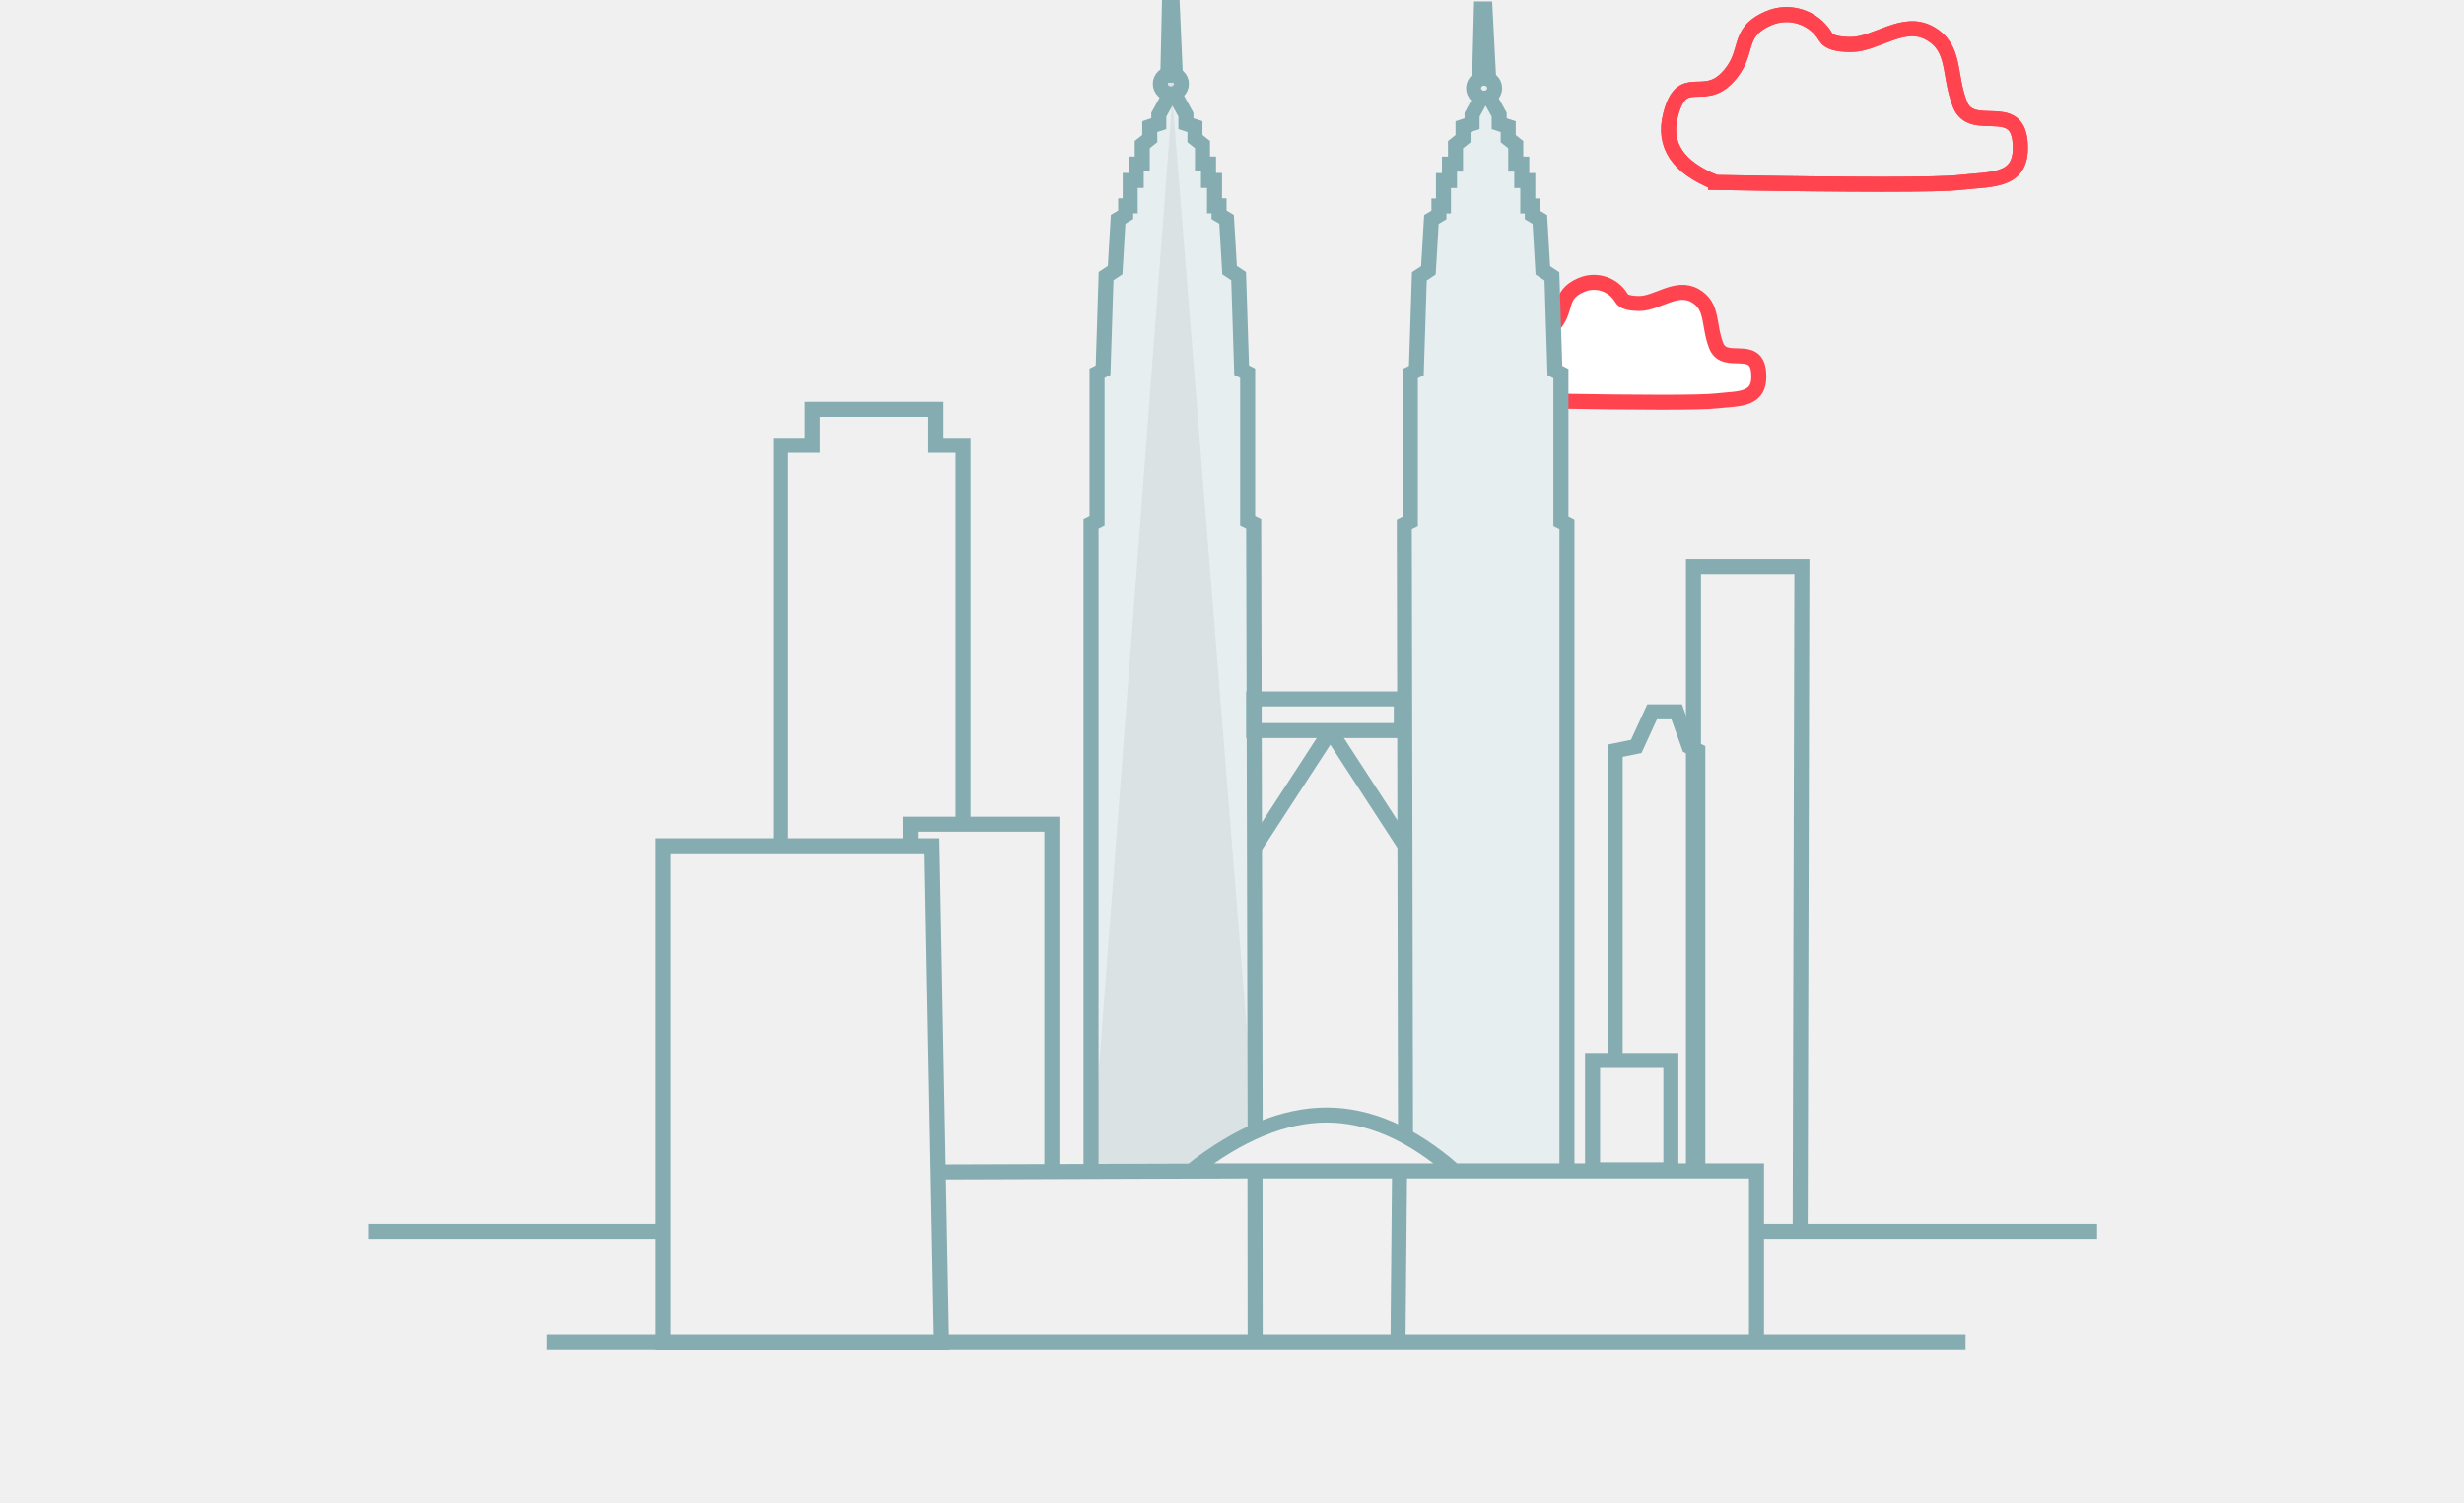
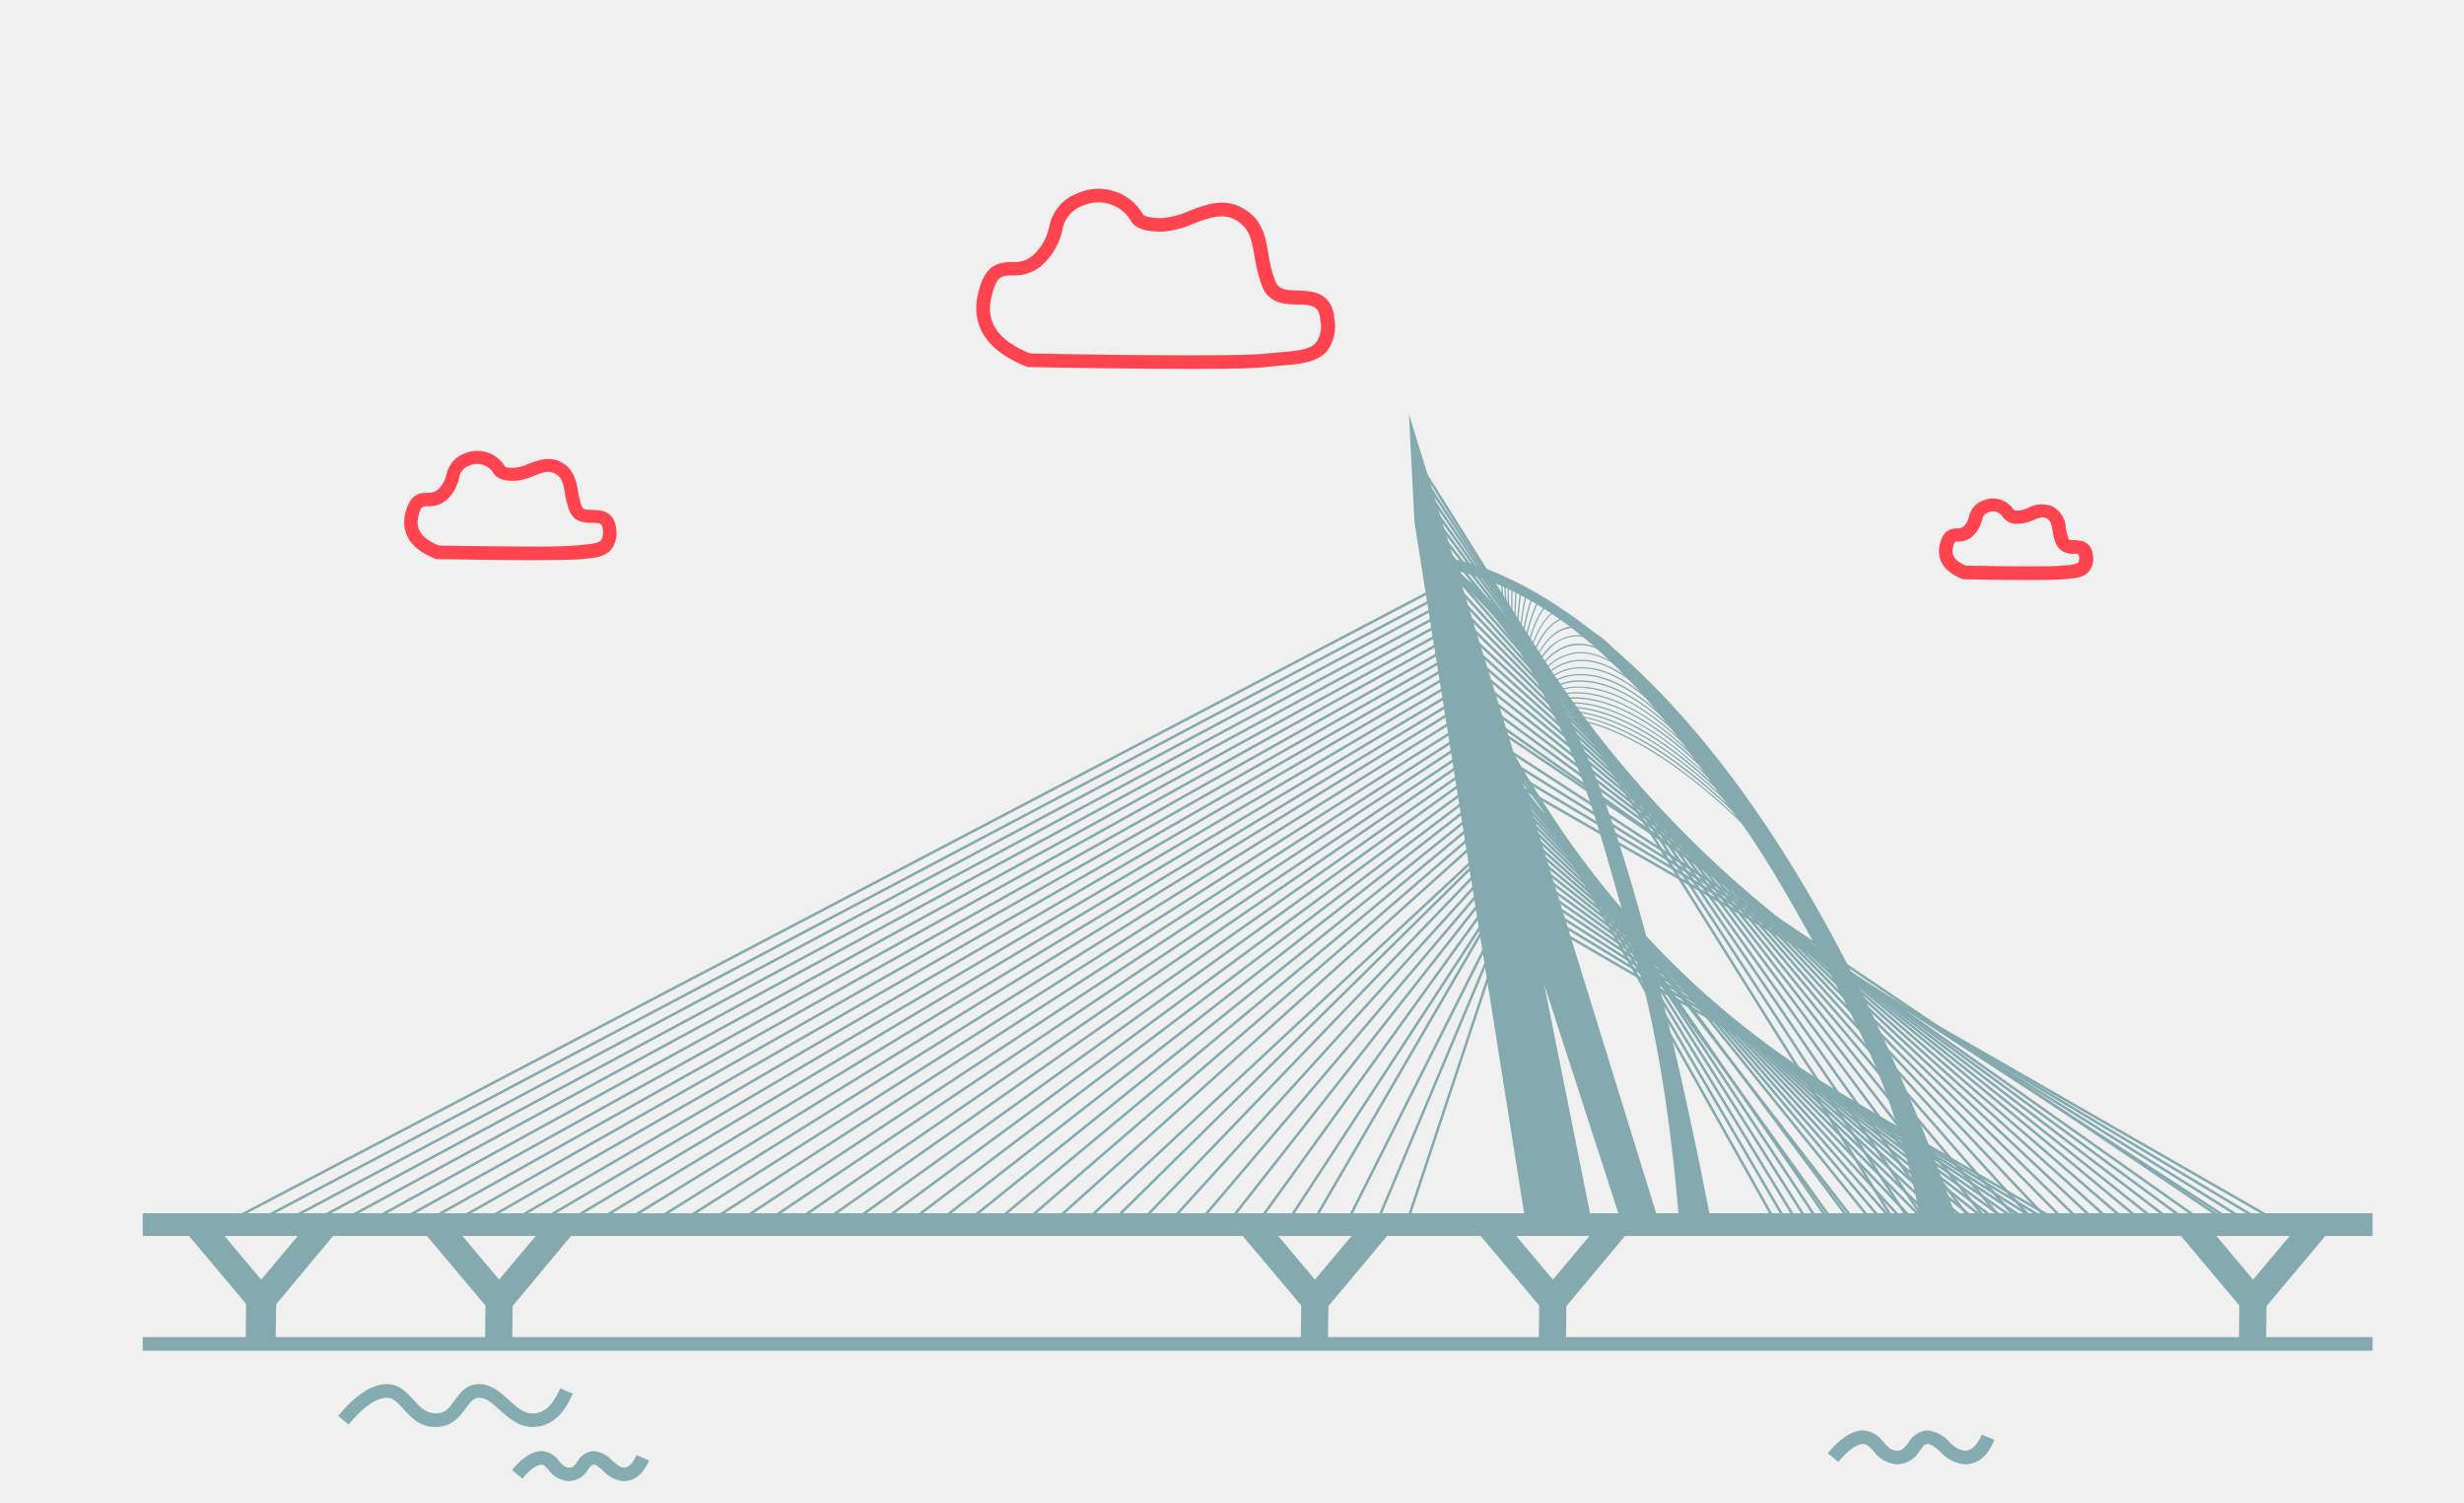
<svg xmlns="http://www.w3.org/2000/svg" width="328" height="200" viewBox="0 0 328 200" aria-labelledby="kuala-lampur-icon-title">
  <g fill="none" fill-rule="evenodd">
-     <path fill="#FFF" stroke="#FF444F" stroke-width="2" d="M205.517 53.378c13.197.234 20.843.234 22.936 0 3.14-.35 5.999 0 5.646-3.858-.353-3.858-4.548-.67-5.646-3.507-1.098-2.838-.353-5.262-2.823-6.665-2.47-1.403-5.024 1.053-7.41 1.053-1.302 0-2.09-.235-2.364-.705a4.258 4.258 0 0 0-5.4-1.75c-3.175 1.402-1.597 3.257-3.88 5.611-2.285 2.355-4.235-.701-5.294 3.508-.706 2.806.706 4.91 4.235 6.313z" />
-     <path stroke="#FF444F" stroke-width="2" d="M228.375 24.29c18.713.33 29.554.33 32.522 0 4.452-.498 8.506 0 8.006-5.461-.5-5.46-6.449-.948-8.006-4.964-1.557-4.016-.5-7.446-4.003-9.432-3.502-1.985-7.123 1.49-10.507 1.49-1.845 0-2.962-.333-3.351-.997a6.045 6.045 0 0 0-7.657-2.478c-4.503 1.985-2.265 4.61-5.503 7.942-3.239 3.332-6.005-.993-7.506 4.964-1 3.971 1.001 6.95 6.005 8.935z" />
-     <g transform="translate(49 1)">
-       <path fill="#85ACB0" fill-opacity=".2" d="M137.095 149.913l7.405 4.912 14.649-.088V68.852h-5.413l-5.013-59.457c-1.993-2.012-3.914 8.544-5.761 31.67-1.848 23.126-3.67 59.409-5.466 108.848h-.4zM118.12 149.913l-7.405 4.912-14.648-.088V68.852h5.413l5.012-59.457c1.994-2.012 3.914 8.544 5.762 31.67 1.848 23.126 3.67 59.409 5.465 108.848h.401z" />
-       <path fill="#E7EEEF" d="M137.095 149.913l7.405 4.912 14.649-.088V68.852h-5.413l-5.013-59.457c-1.993-2.012-3.914 8.544-5.761 31.67-1.848 23.126-3.67 59.409-5.466 108.848h-.4z" />
-       <g fill="#E7EEEF" stroke="#85ACB0" stroke-width="2">
-         <path d="M138.096 149.913l-.16-81.061.801-.399v-19.72l.802-.399.401-12.55 1.203-.796.401-6.773 1.003-.598v-1.195h.601v-3.386h.802v-2.191h.802v-2.59l1.003-.797v-1.593l1.202-.399v-1.195l1.203-2.191h.602M159.588 154.737V68.852l-.802-.399v-19.72l-.802-.399-.4-12.55-1.204-.796-.4-6.773-1.003-.598v-1.195h-.602v-3.386h-.801v-2.191h-.802v-2.59l-1.003-.797v-1.593l-1.203-.399v-1.195l-1.203-2.191h-.601M96.234 155.12V68.78l.802-.398V48.685l.802-.398.401-12.533 1.203-.796.4-6.764 1.003-.597v-1.193h.602v-3.382h.802v-2.189h.802v-2.586l1.002-.796V15.86l1.203-.398v-1.194l1.203-2.188h.601" />
-         <path d="M118.082 149.913l-.195-81.134-.802-.398V48.685l-.802-.398-.401-12.533-1.203-.796-.401-6.764-1.002-.597v-1.193h-.602v-3.382h-.802v-2.189h-.802v-2.586l-1.002-.796V15.86l-1.203-.398v-1.194l-1.203-2.188h-.602" />
-       </g>
-       <ellipse cx="148.561" cy="10.738" stroke="#85ACB0" stroke-width="2" rx="1.403" ry="1.342" />
-       <path stroke="#85ACB0" stroke-width="2" d="M148.2.192h.482l.48 9.203h-1.202z" />
-       <ellipse cx="106.86" cy="10.162" stroke="#85ACB0" stroke-width="2" rx="1.403" ry="1.342" />
-       <path stroke="#85ACB0" stroke-width="2" d="M106.66 0h.4l.401 9.012h-1.002zM117.887 92.037h19.648v4.218h-19.648zM176.43 154.737v-80.34h14.434l-.232 88.423M162.996 154.737v-14.573h10.426v14.573z" />
-       <path stroke="#85ACB0" stroke-width="2" d="M166.002 139.589v-40.65l2.81-.575 2.108-4.602h3.28l1.639 4.602 1.17.575v55.798M91.021 154.737v-46.019H72.176v2.876" />
-       <path stroke="#85ACB0" stroke-width="2" d="M79.193 108.718V58.29h-3.61v-4.794h-16.44v4.794h-4.21v53.304M76.321 177.746l-1.258-66.152H39.296v66.152zM76.053 155.018l42.005-.14.024 22.834h19.013l.21-22.835h47.515v23.393M23.789 177.712h188.859M0 162.939h39.296M184.82 162.939h45.34M128.089 96.302l-10.007 15.388M128.089 96.302l10.007 15.388M109.576 154.877H144.6c-5.67-4.964-11.34-7.446-17.011-7.446-5.671 0-11.675 2.482-18.013 7.446z" />
-       <path stroke="#FF444F" stroke-width="2" d="M179.375 23.29c18.713.33 29.554.33 32.522 0 4.452-.498 8.506 0 8.006-5.461-.5-5.46-6.449-.948-8.006-4.964-1.557-4.016-.5-7.446-4.003-9.432-3.502-1.985-7.123 1.49-10.507 1.49-1.845 0-2.962-.333-3.351-.997a6.045 6.045 0 0 0-7.657-2.478c-4.503 1.985-2.265 4.61-5.503 7.942-3.239 3.332-6.005-.993-7.506 4.964-1 3.971 1.001 6.95 6.005 8.935z" />
-     </g>
+     <path fill="#FF444F" fill-rule="nonzero" d="M158.692 49.11c-5.303 0-12.525-.08-21.72-.243h-.171l-.154-.064c-6.688-2.651-7.185-6.805-6.425-9.819.905-3.728 2.516-4.054 4.47-4.1a3.783 3.783 0 0 0 3.113-1.176 7.24 7.24 0 0 0 1.856-3.475 5.919 5.919 0 0 1 3.828-4.525 6.814 6.814 0 0 1 8.642 2.797c0 .054.38.533 2.507.533a10.742 10.742 0 0 0 3.62-.95c2.19-.841 4.679-1.81 7.158-.389 2.634 1.484 3.014 3.701 3.421 6.054.174 1.236.477 2.449.905 3.62.462 1.195 1.42 1.276 3.086 1.313 1.665.036 4.525.108 4.815 3.8a5.538 5.538 0 0 1-.969 4.227c-1.312 1.556-3.62 1.746-6.009 1.945-.543 0-1.104.09-1.665.154-1.584.217-4.95.299-10.308.299zm-21.556-2.053c18.1.325 28.75.325 31.593 0 .588-.073 1.167-.118 1.719-.163 2.118-.172 3.946-.326 4.778-1.313a3.882 3.882 0 0 0 .552-2.895c-.18-2-1.068-2.11-3.059-2.154-1.61 0-3.81-.09-4.733-2.47-.466-1.294-.8-2.631-.995-3.992-.371-2.163-.643-3.728-2.525-4.787-1.737-.996-3.62-.263-5.62.498-1.335.609-2.77.968-4.235 1.058-2.208 0-3.493-.452-4.063-1.43a5.023 5.023 0 0 0-6.335-2.054 4.172 4.172 0 0 0-2.815 3.358 8.977 8.977 0 0 1-2.29 4.226 5.62 5.62 0 0 1-4.37 1.728c-1.385 0-2.082.046-2.715 2.715-.923 3.412.778 5.937 5.113 7.675z" />
+     <path fill="#84AAAF" fill-rule="nonzero" d="M202.54 121.214l.173-.297 73.458 42.72-.172.297z" />
+     <path fill="#84AAAF" fill-rule="nonzero" d="M202.134 119.806l.179-.293 72.393 44.085-.179.294z" />
+     <path fill="#84AAAF" fill-rule="nonzero" d="M201.739 118.426l.185-.29 71.325 45.457-.185.29z" />
+     <path fill="#84AAAF" fill-rule="nonzero" d="M201.306 116.996l.19-.287 70.27 46.812-.19.286z" />
+     <path fill="#84AAAF" fill-rule="nonzero" d="M200.921 115.616l.197-.282 69.202 48.186-.196.282z" />
+     <path fill="#84AAAF" fill-rule="nonzero" d="M200.5 114.204l.202-.278 68.138 49.541-.202.279z" />
+     <path fill="#84AAAF" fill-rule="nonzero" d="M200.099 112.808l.208-.274 67.074 50.912-.208.274z" />
+     <path fill="#84AAAF" fill-rule="nonzero" d="M199.7 111.408l.213-.27 66.005 52.278-.214.27z" />
+     <path fill="#84AAAF" fill-rule="nonzero" d="M199.297 110.018l.22-.265 64.941 53.648-.219.266z" />
+     <path fill="#84AAAF" fill-rule="nonzero" d="M198.875 108.597l.224-.26 63.881 55.004-.224.26z" />
+     <path fill="#84AAAF" fill-rule="nonzero" d="M198.482 107.221l.23-.256 62.815 56.381-.23.256z" />
+     <path fill="#84AAAF" fill-rule="nonzero" d="M198.08 105.815l.235-.252 61.75 57.745-.235.251z" />
+     <path fill="#84AAAF" fill-rule="nonzero" d="M197.662 104.395l.24-.246 60.692 59.103-.24.246z" />
+     <path fill="#84AAAF" fill-rule="nonzero" d="M197.25 102.99l.245-.242 59.629 60.467-.245.242z" />
+     <path fill="#84AAAF" fill-rule="nonzero" d="M196.854 101.605l.25-.237 58.56 61.84-.249.237z" />
+     <path fill="#84AAAF" fill-rule="nonzero" d="M196.445 100.215l.255-.232 57.49 63.204-.254.231z" />
+     <path fill="#84AAAF" fill-rule="nonzero" d="M196.042 98.808l.26-.226 56.43 64.573-.26.226z" />
+     <path fill="#84AAAF" fill-rule="nonzero" d="M195.645 97.409l.264-.221 55.367 65.936-.264.222z" />
+     <path fill="#84AAAF" fill-rule="nonzero" d="M195.233 96.003l.268-.216 54.306 67.302-.268.216z" />
+     <path fill="#84AAAF" fill-rule="nonzero" d="M194.6 95.138l.27-.21 53.002 68.64-.272.21z" />
+     <path fill="#84AAAF" fill-rule="nonzero" d="M194.422 93.185l.276-.205 52.178 70.028-.276.206z" />
+     <path fill="#84AAAF" fill-rule="nonzero" d="M193.263 92.029l.278-.2 50.93 71.127-.279.2z" />
+     <path fill="#84AAAF" fill-rule="nonzero" d="M193.615 90.404l.284-.195 50.048 72.766-.283.195z" />
+     <path fill="#84AAAF" fill-rule="nonzero" d="M193.2 88.984l.288-.19 48.988 74.126-.287.19z" />
+     <path fill="#84AAAF" fill-rule="nonzero" d="M192.79 87.573l.29-.185 47.928 75.492-.29.185z" />
+     <path fill="#84AAAF" fill-rule="nonzero" d="M192.394 86.18l.293-.179 46.86 76.86-.293.179z" />
+     <path fill="#84AAAF" fill-rule="nonzero" d="M191.974 84.768l.297-.173 45.8 78.22-.297.174z" />
+     <path fill="#84AAAF" fill-rule="nonzero" d="M191.575 83.37l.3-.169 44.733 79.584-.3.168z" />
+     <path fill="#84AAAF" fill-rule="nonzero" d="M198.165 102.553l.17-.299 105.996 60.827-.171.298z" />
+     <path fill="#84AAAF" fill-rule="nonzero" d="M197.794 100.922l.176-.295 104.277 62.433-.176.295z" />
+     <path fill="#84AAAF" fill-rule="nonzero" d="M197.418 99.288l.182-.291 102.555 64.034-.182.291z" />
+     <path fill="#84AAAF" fill-rule="nonzero" d="M197.013 97.618l.188-.289 100.856 65.622-.187.289z" />
+     <path fill="#84AAAF" fill-rule="nonzero" d="M196.462 95.392l.193-.285 99.42 67.078-.193.285z" />
+     <path fill="#84AAAF" fill-rule="nonzero" d="M196.257 94.343l.198-.28 97.425 68.827-.198.28z" />
+     <path fill="#84AAAF" fill-rule="nonzero" d="M195.853 92.683l.204-.277 95.72 70.417-.203.277z" />
+     <path fill="#84AAAF" fill-rule="nonzero" d="M195.483 91.057l.21-.273 93.996 72.022-.21.273z" />
+     <path fill="#84AAAF" fill-rule="nonzero" d="M195.093 89.41l.214-.268 92.288 73.62-.215.268z" />
+     <path fill="#84AAAF" fill-rule="nonzero" d="M194.693 87.734l.22-.265 90.587 75.207-.22.265z" />
+     <path fill="#84AAAF" fill-rule="nonzero" d="M194.323 86.119l.225-.26 88.86 76.81-.224.26z" />
+     <path fill="#84AAAF" fill-rule="nonzero" d="M193.944 84.477l.23-.255 87.147 78.412-.23.256z" />
+     <path fill="#84AAAF" fill-rule="nonzero" d="M193.555 82.823l.235-.251 85.437 80.006-.235.251z" />
+     <path fill="#84AAAF" fill-rule="nonzero" d="M193.15 81.163l.24-.246 83.732 81.596-.24.246z" />
+     <path fill="#84AAAF" fill-rule="nonzero" d="M192.773 79.518l.245-.241 82.02 83.202-.245.242z" />
+     <path fill="#84AAAF" fill-rule="nonzero" d="M192.389 77.879l.25-.236 80.302 84.798-.25.237z" />
+     <path fill="#84AAAF" fill-rule="nonzero" d="M192.002 76.236l.255-.232 78.59 86.4-.254.232z" />
+     <path fill="#84AAAF" fill-rule="nonzero" d="M191.622 74.593l.259-.226 76.876 88-.259.227z" />
+     <path fill="#84AAAF" fill-rule="nonzero" d="M191.225 72.927l.263-.222 75.174 89.59-.263.22z" />
+     <path fill="#84AAAF" fill-rule="nonzero" d="M190.851 71.298l.268-.215 73.452 91.192-.268.216z" />
+     <path fill="#84AAAF" fill-rule="nonzero" d="M190.463 69.649l.272-.21 71.74 92.786-.273.21z" />
+     <path fill="#84AAAF" fill-rule="nonzero" d="M190.064 67.984l.276-.205 70.041 94.38-.276.204z" />
+     <path fill="#84AAAF" fill-rule="nonzero" d="M189.69 66.362l.28-.2 68.311 95.983-.28.2z" />
+     <path fill="#84AAAF" fill-rule="nonzero" d="M189.299 64.695l.284-.194 66.611 97.576-.284.194z" />
+     <path fill="#84AAAF" fill-rule="nonzero" d="M188.913 63.05l.288-.187 64.9 99.177-.288.188z" />
+     <path fill="#84AAAF" fill-rule="nonzero" d="M188.526 61.4l.292-.182 63.187 100.768-.29.183z" />
+     <path fill="#84AAAF" fill-rule="nonzero" d="M193.29 74.423s37.764 4.47 67.873 89.738l-5.294-.57a103.086 103.086 0 0 0-6.136-21.494c-4.317-9.954-14.19-27.936-18.842-33.72-4.651-5.782-17.502-28.008-37.411-32.47l-.19-1.484z" />
+     <path fill="#84AAAF" fill-rule="nonzero" d="M193.48 75.907s7.982 3.62 17.068 23.159c9.085 19.538 17.257 63.8 17.257 63.8h-4.28s-1.285-19.909-5.674-35.004c-4.39-15.095-6.136-22.624-9.837-30.2-3.702-7.574-6.317-13.8-13.928-20.316l-.606-1.439z" />
+     <path fill="#84AAAF" fill-rule="nonzero" d="M220.765 162.468L187.552 55.13l.742 14.416 14.833 93.475 8.724-.552-6.299-31.43 10.19 31.43z" />
+     <path fill="#84AAAF" fill-rule="nonzero" d="M187.386 161.911l12.11-36.553.327.108-12.11 36.553zM183.418 162l15.849-37.779.317.133-15.85 37.778zM179.444 162.071l19.57-39.013.308.154-19.57 39.014zM174.616 162.66l23.253-39.996.296.172-23.254 39.996zM171.484 162.22l27.087-41.455.288.188-27.087 41.455zM167.534 162.33l30.814-42.692.279.201-30.814 42.693zM163.55 162.422l34.544-43.928.27.213-34.543 43.927zM159.568 162.504l38.316-45.132.262.222-38.316 45.133zM155.587 162.58l42.073-46.35.254.23-42.072 46.35zM151.62 162.674l45.793-47.604.248.239-45.794 47.603zM147.655 162.789l49.527-48.84.241.245-49.526 48.84zM143.266 163.493l53.365-49.71.234.25-53.366 49.711zM139.683 162.947l57.06-51.25.229.256-57.06 51.25zM135.707 163.04l60.8-52.482.224.26-60.799 52.481zM131.736 163.118l64.537-53.712.22.264-64.537 53.712zM127.758 163.208l68.28-54.938.216.268-68.28 54.938zM123.796 163.317l71.996-56.209.212.271-71.996 56.21zM119.806 163.395l75.777-57.393.208.274-75.778 57.393zM115.838 163.511l79.493-58.65.204.277-79.493 58.65zM111.871 163.6l83.232-59.897.201.28-83.232 59.896zM107.865 163.659l87.01-61.062.198.282-87.01 61.061zM103.918 163.783l90.721-62.351.195.283-90.72 62.351zM99.904 163.844l94.52-63.49.192.285-94.52 63.49zM95.947 163.97l98.221-64.789.19.287-98.222 64.79zM91.944 164.032L193.952 98.09l.187.29L92.13 164.32zM87.985 164.132l105.747-67.186.184.29L88.17 164.422zM84.025 164.241l109.45-68.472.183.291-109.45 68.473zM82.771 162.65l110.465-68.038.18.292-110.465 68.039zM78.97 162.648l114.044-69.123.178.295-114.045 69.122zM74.788 162.867l118-70.482.177.295-118 70.483zM71.91 162.363l120.643-71.12.175.296-120.643 71.12zM67.24 162.891l125.073-72.794.173.297-125.073 72.794zM63.251 162.984l128.842-73.998.17.298-128.84 73.998zM59.472 162.972l132.391-75.118.17.3L59.642 163.27zM54.97 163.389l136.656-76.657.169.3L55.139 163.69zM51.533 163.22L191.38 85.575l.167.3L51.7 163.522zM47.76 163.192l143.407-78.74.166.301-143.407 78.74zM44.216 163.05l146.715-79.726.164.302-146.714 79.726zM40.237 163.185l150.46-80.98.163.302-150.46 80.98zM37.517 162.638L190.46 81.042l.162.304L37.678 162.94zM32.684 163.204l157.538-83.306.16.304-157.537 83.306zM30.744 162.254l159.247-83.5.16.305-159.247 83.5zM199.742 77.224l.17-.017.58 5.69-.171.017zM200.62 83.382s-.226-2.887-.453-6.163h.172c.227 3.276.453 6.136.453 6.163h-.172zM200.9 83.862s-.18-3.122-.271-6.452h.172c.09 3.33.262 6.416.271 6.443l-.172.009zM201.226 84.333s-.1-3.204-.045-6.471h.172c-.054 3.267.045 6.434.045 6.462l-.172.009zM201.534 84.803s0-3.439.226-6.679h.172c-.244 3.24-.235 6.634-.235 6.67l-.163.01zM202.005 85.274h-.2c.072-2.323.268-4.64.589-6.941h.172a64.253 64.253 0 0 0-.561 6.94zM202.303 85.753h-.172a45.566 45.566 0 0 1 1.032-7.104h.163a45.891 45.891 0 0 0-1.023 7.104zM202.61 86.233h-.171a31.213 31.213 0 0 1 1.52-7.059l.154.064a31.457 31.457 0 0 0-1.502 6.995zM202.91 86.704h-.172s.615-4.525 2.135-6.987l.145.09c-1.493 2.426-2.1 6.851-2.108 6.897z" />
+     <path fill="#84AAAF" fill-rule="nonzero" d="M203.217 87.183h-.172c0-.199.905-4.86 2.914-6.841l.118.117c-1.991 1.919-2.85 6.679-2.86 6.724zM203.516 87.663h-.163a17.14 17.14 0 0 1 .905-2.715c.814-1.919 1.81-3.186 2.86-3.774l.081.154c-2.534 1.34-3.674 6.28-3.683 6.335z" />
+     <path fill="#84AAAF" fill-rule="nonzero" d="M203.814 88.143l-.162-.046a14.39 14.39 0 0 1 1.13-2.715c1.005-1.81 2.236-2.95 3.557-3.23v.172c-3.05.678-4.506 5.764-4.525 5.819z" />
+     <path fill="#84AAAF" fill-rule="nonzero" d="M204.122 88.658l-.163-.063s1.539-4.425 4.688-5.113c1.873-.416 3.928.525 6.1 2.805l-.118.118c-2.136-2.235-4.136-3.158-5.946-2.715-3.05.597-4.552 4.887-4.56 4.968z" />
+     <path fill="#84AAAF" fill-rule="nonzero" d="M204.42 89.093l-.162-.064c.315-.7.71-1.362 1.176-1.972a6.19 6.19 0 0 1 3.62-2.426c2.163-.407 4.525.715 7.06 3.358l-.119.117c-2.488-2.597-4.805-3.71-6.914-3.312-3.104.58-4.651 4.263-4.66 4.299z" />
+     <path fill="#84AAAF" fill-rule="nonzero" d="M217.308 89.844c-2.833-2.996-5.548-4.29-7.919-3.9-3.077.48-4.651 3.62-4.67 3.62l-.153-.073s1.629-3.249 4.796-3.747c2.462-.38 5.176.96 8.063 3.973l-.117.127z" />
+     <path fill="#84AAAF" fill-rule="nonzero" d="M218.647 91.581c-3.23-3.357-6.235-4.905-8.96-4.579a6.796 6.796 0 0 0-4.669 3.05l-.145-.081a6.986 6.986 0 0 1 4.788-3.123c2.778-.325 5.846 1.231 9.104 4.634l-.118.1z" />
+     <path fill="#84AAAF" fill-rule="nonzero" d="M219.977 93.328c-3.62-3.765-6.968-5.557-10.009-5.312a6.643 6.643 0 0 0-4.651 2.516l-.136-.09a6.76 6.76 0 0 1 4.77-2.598c3.094-.244 6.506 1.556 10.153 5.366l-.127.118z" />
+     <path fill="#84AAAF" fill-rule="nonzero" d="M221.317 95.066c-3.991-4.163-7.71-6.209-11.077-6.09a6.615 6.615 0 0 0-4.625 2.035l-.126-.108a6.76 6.76 0 0 1 4.742-2.09c3.412-.137 7.185 1.927 11.212 6.135l-.126.118z" />
+     <path fill="#84AAAF" fill-rule="nonzero" d="M222.62 96.803c-4.371-4.525-8.453-6.887-12.127-6.905h-.054a6.688 6.688 0 0 0-4.525 1.593l-.118-.118a6.824 6.824 0 0 1 4.68-1.647c3.728 0 7.854 2.362 12.262 6.96l-.118.117z" />
+     <path fill="#84AAAF" fill-rule="nonzero" d="M223.995 98.55c-3.276-3.421-8.226-7.548-13.212-7.783a6.932 6.932 0 0 0-4.525 1.204l-.109-.127a6.96 6.96 0 0 1 4.688-1.249c4.996.235 9.973 4.398 13.285 7.837l-.127.118z" />
+     <path fill="#84AAAF" fill-rule="nonzero" d="M225.335 100.287c-3.448-3.62-8.66-8.018-13.946-8.642a7.42 7.42 0 0 0-4.878.805l-.1-.136c.073-.054 1.765-1.221 4.978-.841 2.95.344 7.783 2.136 14.073 8.697l-.127.117z" />
+     <path fill="#84AAAF" fill-rule="nonzero" d="M226.674 102.025c-3.62-3.774-9.104-8.498-14.697-9.511-3.339-.616-5.158.407-5.176.416l-.082-.145c.073 0 1.874-1.059 5.267-.443 3.114.56 8.218 2.715 14.815 9.565l-.127.118z" />
+     <path fill="#84AAAF" fill-rule="nonzero" d="M228.05 103.771c-3.792-3.963-9.548-8.977-15.448-10.389-3.52-.841-5.43 0-5.43 0l-.072-.163c.081 0 1.981-.905 5.556 0 5.946 1.412 11.765 6.462 15.557 10.444l-.163.108z" />
+     <path fill="#84AAAF" fill-rule="nonzero" d="M229.353 105.509c-3.964-4.145-9.955-9.457-16.2-11.258-3.7-1.077-5.737-.38-5.755-.37l-.063-.164c.09 0 2.1-.724 5.846.362 3.448.996 9.05 3.774 16.29 11.312l-.118.118z" />
+     <path fill="#84AAAF" fill-rule="nonzero" d="M230.692 107.247c-4.144-4.326-10.452-9.955-16.968-12.136-3.882-1.303-6.01-.76-6.027-.751v-.163c.081 0 2.199-.57 6.127.751 3.62 1.222 9.502 4.317 17.031 12.181l-.163.118z" />
+     <path fill="#84AAAF" fill-rule="nonzero" d="M232.032 108.993c-4.317-4.525-10.86-10.425-17.72-13.013-4.063-1.539-6.335-1.15-6.335-1.15v-.163c.09 0 2.308-.398 6.417 1.159 6.85 2.588 13.448 8.525 17.773 13.05l-.135.117z" />
+     <path fill="#84AAAF" fill-rule="nonzero" d="M233.371 110.73c-4.525-4.687-11.33-10.859-18.443-13.873-4.254-1.81-6.616-1.547-6.643-1.547v-.172s2.416-.235 6.706 1.557c7.15 2.986 14.018 9.212 18.516 13.918l-.136.118z" />
+     <path fill="#84AAAF" fill-rule="nonzero" d="M234.701 112.468c-4.66-4.868-11.764-11.384-19.203-14.75-4.435-2.01-6.896-1.937-6.914-1.937v-.172s2.525-.073 6.995 1.954c7.448 3.376 14.588 9.955 19.258 14.788l-.136.117zM19 161.509h296.833v3.023H19z" />
+     <path fill="#85ACB0" fill-rule="nonzero" d="M261.534 194.93a4.887 4.887 0 0 1-3.213-1.638c-.615-.552-1.194-1.068-1.728-1.068-.362 0-.57.235-1.041.905a3.62 3.62 0 0 1-3.004 1.81 4.208 4.208 0 0 1-3.186-1.81c-.543-.606-.905-.905-1.303-.905-.905 0-2.054.824-3.349 2.38l-1.393-1.15c1.692-2.044 3.249-3.04 4.742-3.04a3.62 3.62 0 0 1 2.642 1.538c.661.724 1.104 1.168 1.81 1.168s1.014-.38 1.548-1.095a3.113 3.113 0 0 1 2.498-1.611 4.525 4.525 0 0 1 2.932 1.53 3.52 3.52 0 0 0 2.009 1.176c.353 0 1.402 0 2.316-2.154l1.666.706c-.851 2.163-2.19 3.258-3.946 3.258zM83.005 197.17a4.154 4.154 0 0 1-2.715-1.376c-.471-.425-.905-.823-1.285-.823-.2 0-.335.144-.706.642a3.077 3.077 0 0 1-2.561 1.557 3.62 3.62 0 0 1-2.715-1.484c-.435-.49-.67-.715-.905-.715-.67 0-1.584.66-2.58 1.873l-1.384-1.158c1.412-1.702 2.715-2.525 3.973-2.525a3.077 3.077 0 0 1 2.271 1.303c.516.57.833.905 1.367.905s.67-.226 1.113-.824a2.643 2.643 0 0 1 2.136-1.384c.964.1 1.855.558 2.497 1.285.525.47 1.014.905 1.503.905.253 0 1.022 0 1.719-1.647l1.665.706c-.968 2.325-2.37 2.76-3.393 2.76zM70.882 189.966c-1.81 0-3.167-1.204-4.362-2.262-.905-.842-1.81-1.638-2.715-1.638-.733 0-1.149.515-1.81 1.42-.778 1.05-1.81 2.48-4 2.48s-3.32-1.34-4.298-2.407c-.833-.905-1.385-1.493-2.172-1.493-1.43 0-3.158 1.203-5.122 3.574l-1.394-1.158c2.362-2.842 4.525-4.226 6.516-4.226 1.629 0 2.633 1.104 3.52 2.081.887.977 1.647 1.81 2.95 1.81 1.304 0 1.747-.66 2.543-1.747.797-1.086 1.557-2.144 3.231-2.144s2.806 1.068 3.955 2.1c1.15 1.03 2.027 1.81 3.158 1.81 1.539 0 2.715-1.096 3.693-3.35l1.674.707c-1.249 2.94-3.05 4.443-5.367 4.443z" />
+     <path fill="#84AAAF" fill-rule="nonzero" d="M175.036 174.948a1.81 1.81 0 0 1-1.384-.643l-8.227-9.773 2.77-2.335 6.841 8.145 6.842-8.145 2.77 2.335-8.182 9.773a1.81 1.81 0 0 1-1.43.643z" />
+     <path fill="#84AAAF" fill-rule="nonzero" d="M173.15 179.331l.07-6.226 3.62.04-.07 6.227zM206.71 174.948a1.81 1.81 0 0 1-1.384-.643l-8.226-9.773 2.769-2.335 6.841 8.145 6.842-8.145 2.77 2.335-8.182 9.773a1.81 1.81 0 0 1-1.43.643z" />
+     <path fill="#84AAAF" fill-rule="nonzero" d="M204.826 179.333l.07-6.226 3.62.04-.07 6.227zM299.923 174.948a1.81 1.81 0 0 1-1.385-.643l-8.226-9.773 2.77-2.335 6.841 8.145 6.842-8.145 2.769 2.335-8.181 9.773a1.81 1.81 0 0 1-1.43.643z" />
+     <path fill="#84AAAF" fill-rule="nonzero" d="M298.03 179.33l.07-6.226 3.62.04-.07 6.226zM34.765 174.948a1.81 1.81 0 0 1-1.385-.643l-8.226-9.773 2.77-2.335 6.84 8.145 6.842-8.145 2.733 2.335-8.144 9.773a1.81 1.81 0 0 1-1.43.643z" />
+     <path stroke="#84AAAF" stroke-linejoin="round" stroke-width="4" d="M34.765 173.138l-.073 6.217" />
+     <path fill="#84AAAF" fill-rule="nonzero" d="M66.439 174.948a1.81 1.81 0 0 1-1.385-.643l-8.226-9.773 2.77-2.335 6.84 8.145 6.843-8.145 2.733 2.335-8.145 9.773a1.81 1.81 0 0 1-1.43.643z" />
+     <path fill="#84AAAF" fill-rule="nonzero" d="M64.562 179.334l.07-6.226 3.62.04-.07 6.226z" />
+     <path fill="#FF444F" fill-rule="nonzero" d="M70.747 74.577c-3.06 0-7.24-.054-12.534-.145h-.163l-.136-.063c-4.118-1.638-4.416-4.236-3.937-6.127.607-2.398 1.738-2.624 2.942-2.652a1.81 1.81 0 0 0 1.529-.57c.487-.5.826-1.127.977-1.81a3.783 3.783 0 0 1 2.417-2.85 4.326 4.326 0 0 1 5.43 1.81c.363.091.738.13 1.113.117a5.937 5.937 0 0 0 1.936-.525c1.276-.488 2.869-1.104 4.453-.199 1.583.905 1.927 2.39 2.163 3.774a9.81 9.81 0 0 0 .497 2.036c.163.408.39.489 1.43.507 1.041.018 2.932.072 3.159 2.543a3.566 3.566 0 0 1-.652 2.715c-.905 1.023-2.253 1.14-3.728 1.267l-.905.081c-.896.037-2.87.09-5.991.09zM58.42 72.622c10.389.19 16.48.19 18.1 0 .334 0 .669-.072.995-.1 1.095-.09 2.117-.171 2.498-.615.245-.42.326-.917.226-1.393-.073-.815-.226-.905-1.385-.905-.977 0-2.452-.055-3.077-1.666a11.765 11.765 0 0 1-.597-2.38c-.235-1.339-.38-2-1.276-2.506-.896-.507-1.62-.181-2.905.316a7.312 7.312 0 0 1-2.588.643c-.905 0-2.145-.1-2.715-1.014a2.516 2.516 0 0 0-3.186-1.031 2.045 2.045 0 0 0-1.411 1.7 5.493 5.493 0 0 1-1.376 2.616 3.557 3.557 0 0 1-2.787 1.104c-.715 0-.905 0-1.231 1.295-.272 1.104-.28 2.733 2.715 3.936zM270.34 77.21c-2.173 0-5.105 0-8.851-.1h-.163l-.154-.053c-3.249-1.295-3.24-3.467-2.941-4.643.47-1.873 1.448-2.054 2.326-2.081a.995.995 0 0 0 .905-.317c.322-.324.54-.737.624-1.186a2.95 2.95 0 0 1 1.864-2.19 3.321 3.321 0 0 1 4.136 1.258c.204.052.414.073.624.064a4.027 4.027 0 0 0 1.267-.353 3.692 3.692 0 0 1 3.376-.127 3.475 3.475 0 0 1 1.656 2.85c.07.472.186.936.344 1.385.045.127.063.172.77.19.705.018 2.298.055 2.479 2.036a2.715 2.715 0 0 1-.516 2.118c-.679.815-1.765.905-2.815.987l-.67.063c-.633.063-2.044.1-4.262.1zm-8.652-1.91c7.303.128 11.574.137 12.67 0l.714-.062a3.249 3.249 0 0 0 1.584-.344 1.24 1.24 0 0 0 .1-.797.706.706 0 0 0-.082-.326 2.715 2.715 0 0 0-.642-.063 2.317 2.317 0 0 1-2.38-1.384 8.932 8.932 0 0 1-.435-1.729c-.154-.905-.244-1.285-.769-1.584-.525-.298-.996-.081-1.81.236a5.303 5.303 0 0 1-1.919.48 2.326 2.326 0 0 1-2.126-.906 1.502 1.502 0 0 0-1.91-.615c-.633.28-.688.47-.841 1.032a4.28 4.28 0 0 1-1.068 1.954 2.796 2.796 0 0 1-2.154.905 2.633 2.633 0 0 0-.344 0 1.61 1.61 0 0 0-.271.688c-.136.534-.417 1.629 1.683 2.516z" />
+     <path fill="#84AAAF" fill-rule="nonzero" d="M19 177.998h296.833v1.81H19z" />
  </g>
</svg>
